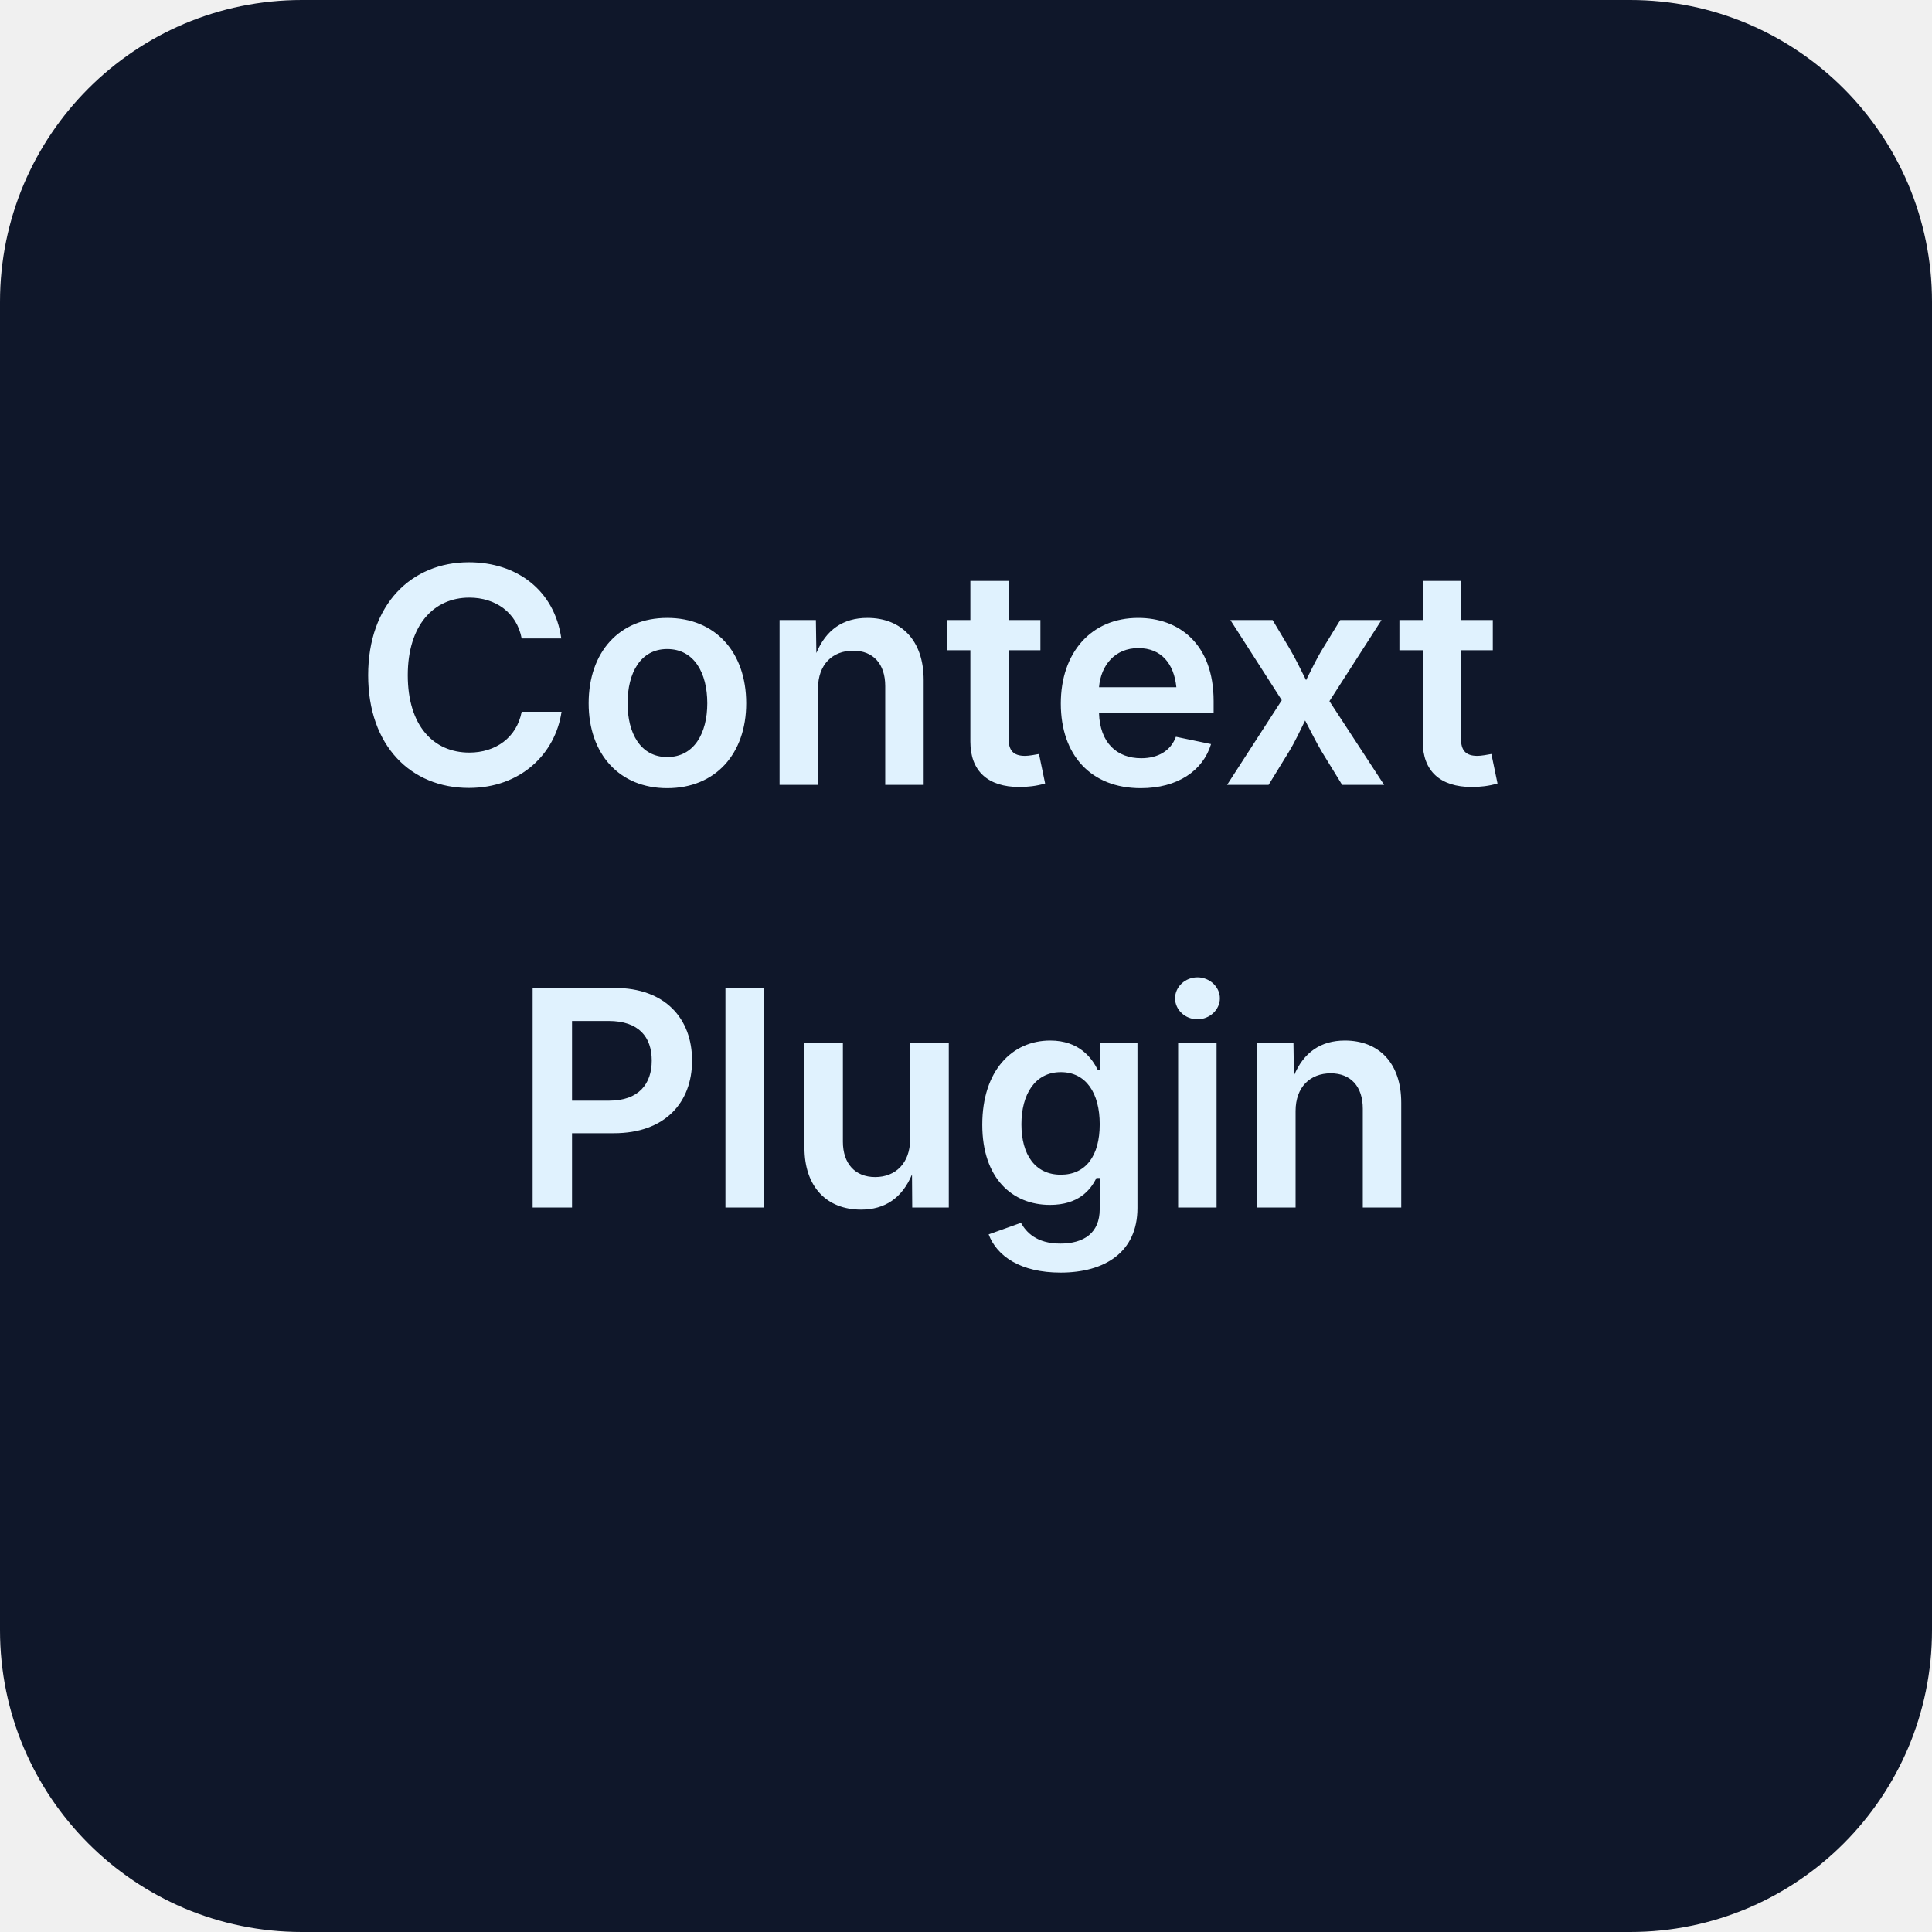
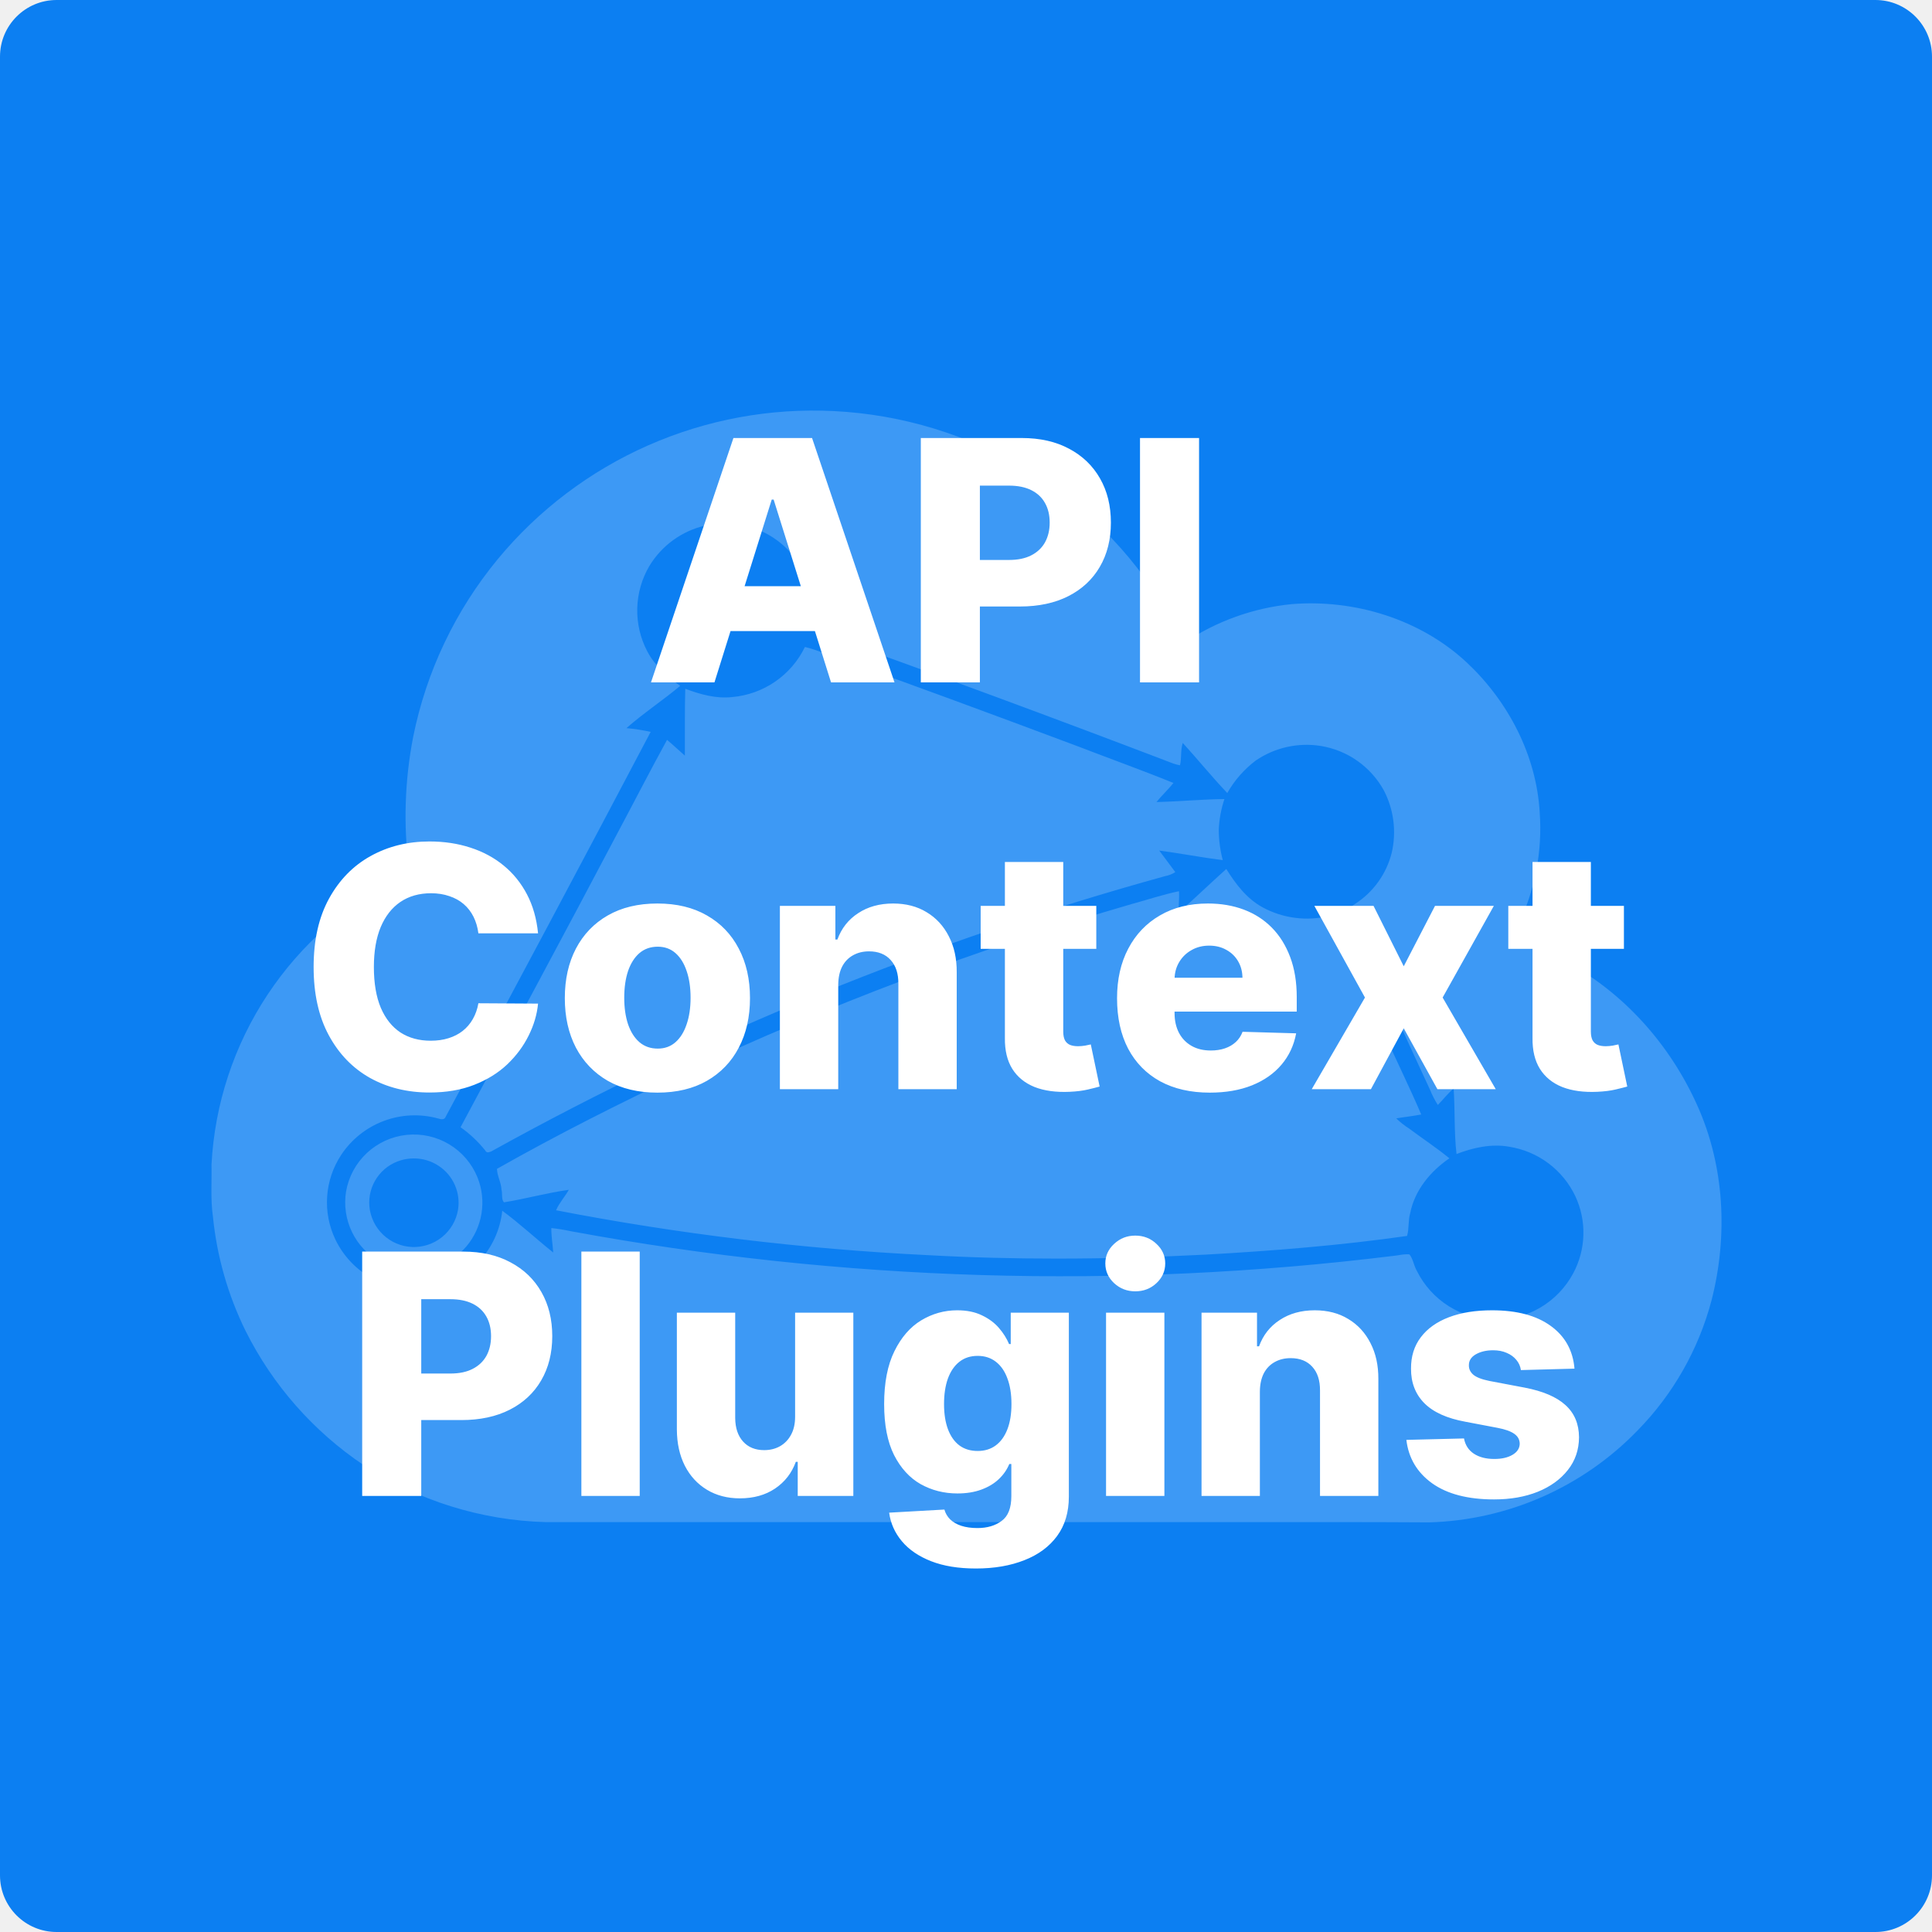
- <svg xmlns="http://www.w3.org/2000/svg" viewBox="0 0 128 128" role="img" aria-labelledby="title desc">
-   <rect width="128" height="128" rx="20" fill="#0F172A" />
-   <text x="50%" y="50%" text-anchor="middle" font-family="Inter, Arial, sans-serif" font-size="20" font-weight="600" fill="#E0F2FE">
-     <tspan x="50%" dy="-0.6em">Context</tspan>
-     <tspan x="50%" dy="1.4em">Plugin</tspan>
-   </text>
+ <svg xmlns="http://www.w3.org/2000/svg" width="800" height="800" viewBox="0 0 2047 2047" fill="none">
+   <rect width="2047" height="2047" rx="60" fill="#0C7FF2" />
+   <path d="M1337.41 1612.71C1304.77 1612.75 1272.13 1612.75 1239.49 1612.71H577.923C509.452 1610.77 442.856 1589.91 385.507 1552.45C332.101 1516.64 288.909 1467.58 260.163 1410.06C241.511 1372.13 229.806 1331.16 225.604 1289.11C222.972 1270.82 224.464 1252.31 224.088 1233.92C227.441 1169.69 247.939 1107.53 283.449 1053.9C318.959 1000.27 368.185 957.138 426.008 928.981C428.998 927.187 434.374 925.892 433.362 921.311C427.285 874.485 428.778 826.987 437.782 780.635C451.697 711.532 482.439 646.928 527.286 592.548C570.349 540.417 624.998 499.072 686.875 471.815C748.751 444.557 816.141 432.139 883.668 435.553C955.76 439.162 1025.85 460.521 1087.7 497.734C1147.71 534.006 1198.01 584.311 1234.28 644.324C1241.77 656.198 1247.46 669.07 1254.66 681.081C1288.56 658.282 1327.56 644.211 1368.21 640.119C1435.24 634.583 1505.38 656.179 1554.57 702.376C1598.31 743.577 1627.9 800.593 1631.35 860.721C1634.36 902.402 1626.25 944.135 1607.84 981.651C1605.73 985.677 1603.72 989.74 1601.95 993.925C1620.88 1000.77 1639.36 1008.81 1657.29 1017.99C1719.96 1050.93 1769.1 1106.47 1797.93 1170.36C1827.37 1235.14 1830.96 1309.73 1813.31 1378.14C1799.56 1429.96 1772.59 1477.33 1735.04 1515.62C1677.04 1575.59 1597.9 1610.54 1514.5 1613C1455.44 1612.63 1396.44 1612.67 1337.41 1612.71ZM1493.31 1329.03C1497.33 1333.99 1497.95 1340.97 1501.18 1346.48C1508.78 1361.82 1520.46 1374.77 1534.94 1383.91C1549.42 1393.05 1566.14 1398.02 1583.25 1398.29C1600.37 1398.55 1617.23 1394.09 1631.99 1385.41C1646.74 1376.72 1658.82 1364.13 1666.89 1349.04C1673.57 1336.55 1677.25 1322.68 1677.64 1308.53C1678.03 1294.37 1675.12 1280.32 1669.14 1267.49C1662.62 1253.7 1652.84 1241.72 1640.64 1232.57C1628.44 1223.43 1614.19 1217.4 1599.13 1215.01C1580.11 1211.6 1560.95 1215.93 1543.23 1222.7C1540.54 1199.69 1541.7 1176.3 1540.17 1153.13C1534.11 1158.53 1529.09 1164.95 1523.43 1170.72C1520.23 1165.76 1517.52 1160.5 1515.32 1155.02C1486.13 1092.56 1458.01 1029.62 1430.96 966.194C1428.51 962.249 1432.93 959.603 1435.72 957.719C1455.12 945.229 1469.02 925.804 1474.59 903.411C1479.73 881.146 1476.77 857.775 1466.24 837.496C1459.4 825.061 1449.82 814.35 1438.22 806.178C1426.62 798.007 1413.31 792.589 1399.3 790.339C1375.29 786.536 1350.72 792.037 1330.62 805.72C1318.28 815.04 1307.97 826.782 1300.32 840.227C1283.98 823.075 1269.1 804.642 1253.17 787.151C1250.66 794.802 1252.09 803.051 1250.24 810.838C1247.9 810.43 1245.59 809.837 1243.35 809.063C1117.68 761.071 991.489 714.433 864.762 669.15C861.467 668.312 858.171 665.854 859.842 662.088C862.772 644.382 860.484 626.207 853.257 609.78C846.029 593.354 834.176 579.387 819.144 569.586C808.62 562.745 796.827 558.091 784.468 555.901C772.109 553.712 759.436 554.03 747.202 556.839C734.969 559.648 723.425 564.889 713.259 572.251C703.092 579.612 694.51 588.944 688.023 599.69C679.975 613.36 675.557 628.861 675.188 644.72C674.819 660.58 678.511 676.27 685.914 690.299C693.842 705.422 707.029 716.759 720.676 726.698C702.17 742.179 681.833 755.545 663.741 771.464C672.37 772.251 680.941 773.581 689.403 775.447C617.688 911.579 545.345 1047.39 472.375 1182.89C471.118 1186.89 467.055 1186.06 463.967 1185C445.002 1179.84 424.894 1180.79 406.503 1187.73C388.112 1194.66 372.375 1207.21 361.531 1223.6C352.825 1236.78 347.688 1251.99 346.623 1267.75C345.558 1283.51 348.6 1299.27 355.453 1313.5C364.277 1331.74 378.804 1346.62 396.835 1355.87C414.867 1365.13 435.421 1368.25 455.388 1364.78C475.356 1361.31 493.649 1351.43 507.5 1336.63C521.35 1321.84 530.005 1302.93 532.154 1282.78C550.882 1296.54 567.933 1312.56 586.119 1327.03C585.601 1318.39 584.024 1309.82 584.147 1301.14C591.127 1301.9 598.062 1303.03 604.922 1304.52C892.342 1357.65 1186.2 1366.46 1476.29 1330.64C1481.07 1330.2 1485.88 1328.91 1490.72 1328.91C1491.58 1328.91 1492.45 1328.94 1493.31 1329.03ZM402.855 1337.03C389.867 1329.82 379.422 1318.77 372.947 1305.39C366.472 1292.02 364.282 1276.97 366.676 1262.31C369.409 1246.71 377.145 1232.44 388.714 1221.63C400.283 1210.83 415.056 1204.09 430.797 1202.43C446.539 1200.77 462.392 1204.28 475.958 1212.44C489.525 1220.59 500.067 1232.95 505.988 1247.63C510.816 1259.73 512.26 1272.93 510.165 1285.79C508.07 1298.66 502.516 1310.71 494.097 1320.66C487.14 1328.74 478.505 1335.21 468.794 1339.61C459.083 1344.01 448.529 1346.24 437.867 1346.15C425.598 1346.24 413.522 1343.09 402.86 1337.02L402.855 1337.03ZM424.789 1229.35C414.462 1232.38 405.495 1238.87 399.404 1247.75C393.314 1256.62 390.474 1267.32 391.364 1278.05C392.381 1289.5 397.529 1300.2 405.847 1308.14C414.166 1316.08 425.088 1320.72 436.577 1321.2C448.066 1321.69 459.339 1317.97 468.294 1310.76C477.249 1303.55 483.276 1293.32 485.251 1281.99C486.719 1273.09 485.585 1263.96 481.983 1255.69C478.382 1247.42 472.467 1240.37 464.951 1235.38C457.094 1230.12 447.844 1227.33 438.39 1227.38C433.786 1227.38 429.205 1228.04 424.789 1229.34V1229.35ZM982.075 1329.82C850.142 1323.31 718.838 1307.43 589.156 1282.31C592.541 1274.46 598.458 1268.06 602.681 1260.65C579.571 1263.78 556.964 1270.25 533.948 1273.88C530.958 1270.69 532.573 1264.75 531.34 1260.55C531.043 1252.92 526.698 1245.81 526.538 1238.42C590.982 1201.96 657.159 1168.55 724.174 1136.99C877.531 1064.97 1036.3 1005.08 1199.01 957.865C1215.72 953.322 1232.2 947.766 1249.17 944.24C1249.67 951.773 1248.53 959.306 1248.99 966.839C1265.94 951.66 1282.38 935.897 1299.29 920.699C1309.13 936.476 1320.77 951.999 1337.5 961.189C1359.22 973.061 1384.61 976.333 1408.64 970.356C1411.72 968.864 1413 972.866 1414.12 974.857C1431.87 1015.74 1449.33 1056.72 1467.84 1097.32C1480.11 1125.29 1493.9 1152.69 1505.81 1180.84C1497.05 1182.54 1488.16 1183.47 1479.36 1184.95C1483.59 1189.04 1488.22 1192.7 1493.19 1195.86C1507.31 1206.42 1522.09 1216.11 1535.68 1227.26C1515.62 1240.97 1498.96 1261.01 1494.18 1285.22C1491.79 1293.11 1493.13 1301.73 1490.82 1309.5C1420.26 1319.58 1349.02 1325.26 1277.86 1329.28C1225.21 1331.99 1172.48 1333.51 1119.77 1333.51C1073.84 1333.54 1027.94 1332.38 982.079 1329.81L982.075 1329.82ZM514.18 1219.02C506.643 1209.6 497.817 1201.28 487.962 1194.32C543.227 1090.82 599.004 987.579 653.675 883.759C671.443 850.509 688.616 816.935 706.746 783.907C713.219 789.246 719.255 795.085 725.61 800.584C725.77 776.977 725.37 753.347 726.048 729.74C741.904 735.714 758.696 740.479 775.851 738.544C792.178 737.111 807.854 731.467 821.348 722.165C834.842 712.862 845.694 700.218 852.842 685.469C859.138 687.031 865.316 689.035 871.329 691.467C961.93 723.741 1052.13 757.071 1142.16 790.81C1175.84 803.818 1209.85 815.97 1243.29 829.577C1237.68 836.639 1230.98 842.76 1225.31 849.78C1249.32 849.224 1273.27 846.87 1297.3 846.63C1293.78 857.179 1291.76 868.17 1291.3 879.281C1291.36 890.111 1292.79 900.89 1295.57 911.358C1273.04 908.51 1250.73 904.187 1228.25 901.179C1233.87 908.809 1239.54 916.419 1245.28 924.009C1241.98 926.128 1238.31 927.583 1234.45 928.293C986.415 996.732 747.354 1094.31 522.263 1218.98C520.672 1220.01 518.879 1220.68 517.005 1220.96C516.392 1220.97 515.793 1220.78 515.288 1220.43C514.783 1220.09 514.397 1219.59 514.18 1219.02Z" fill="white" fill-opacity="0.2" />
+   <path d="M756.984 723H689.729L777.085 464.091H860.396L947.753 723H880.497L819.689 529.324H817.666L756.984 723ZM748.008 621.105H888.588V668.639H748.008V621.105ZM975.628 723V464.091H1082.58C1101.96 464.091 1118.69 467.884 1132.77 475.469C1146.93 482.97 1157.84 493.463 1165.51 506.947C1173.18 520.348 1177.02 535.94 1177.02 553.723C1177.02 571.59 1173.1 587.224 1165.26 600.625C1157.51 613.941 1146.42 624.266 1132.01 631.598C1117.6 638.93 1100.49 642.597 1080.68 642.597H1014.69V593.293H1069.05C1078.49 593.293 1086.37 591.649 1092.69 588.362C1099.1 585.075 1103.95 580.482 1107.23 574.582C1110.52 568.598 1112.16 561.645 1112.16 553.723C1112.16 545.716 1110.52 538.805 1107.23 532.99C1103.95 527.09 1099.1 522.539 1092.69 519.337C1086.29 516.134 1078.41 514.533 1069.05 514.533H1038.21V723H975.628ZM1270.44 464.091V723H1207.86V464.091H1270.44ZM570.087 988.895H506.877C506.034 982.405 504.307 976.548 501.694 971.322C499.081 966.097 495.626 961.63 491.327 957.922C487.029 954.214 481.93 951.39 476.031 949.452C470.215 947.429 463.768 946.418 456.688 946.418C444.13 946.418 433.3 949.494 424.198 955.646C415.18 961.799 408.227 970.69 403.339 982.321C398.535 993.952 396.133 1008.03 396.133 1024.55C396.133 1041.74 398.577 1056.15 403.465 1067.78C408.438 1079.33 415.391 1088.05 424.325 1093.95C433.343 1099.77 444.004 1102.67 456.309 1102.67C463.22 1102.67 469.499 1101.79 475.146 1100.02C480.877 1098.25 485.891 1095.68 490.19 1092.31C494.572 1088.85 498.154 1084.68 500.935 1079.79C503.801 1074.82 505.781 1069.21 506.877 1062.98L570.087 1063.36C568.992 1074.82 565.663 1086.11 560.1 1097.24C554.622 1108.36 547.079 1118.52 537.471 1127.7C527.863 1136.81 516.148 1144.05 502.326 1149.45C488.588 1154.84 472.828 1157.54 455.045 1157.54C431.615 1157.54 410.629 1152.4 392.087 1142.12C373.63 1131.75 359.049 1116.66 348.346 1096.86C337.642 1077.05 332.29 1052.95 332.29 1024.55C332.29 996.059 337.727 971.912 348.599 952.107C359.471 932.301 374.178 917.257 392.719 906.974C411.261 896.692 432.036 891.551 455.045 891.551C470.721 891.551 485.217 893.742 498.533 898.125C511.85 902.423 523.565 908.744 533.678 917.088C543.792 925.348 552.009 935.503 558.33 947.555C564.651 959.607 568.57 973.387 570.087 988.895ZM696.539 1157.67C676.144 1157.67 658.613 1153.49 643.949 1145.15C629.368 1136.72 618.117 1125.01 610.194 1110.01C602.356 1094.92 598.437 1077.43 598.437 1057.54C598.437 1037.57 602.356 1020.08 610.194 1005.08C618.117 989.991 629.368 978.276 643.949 969.932C658.613 961.504 676.144 957.29 696.539 957.29C716.935 957.29 734.423 961.504 749.004 969.932C763.669 978.276 774.92 989.991 782.758 1005.08C790.681 1020.08 794.642 1037.57 794.642 1057.54C794.642 1077.43 790.681 1094.92 782.758 1110.01C774.92 1125.01 763.669 1136.72 749.004 1145.15C734.423 1153.49 716.935 1157.67 696.539 1157.67ZM696.919 1111.02C704.335 1111.02 710.614 1108.74 715.755 1104.19C720.896 1099.64 724.815 1093.32 727.512 1085.23C730.294 1077.14 731.684 1067.78 731.684 1057.16C731.684 1046.37 730.294 1036.93 727.512 1028.84C724.815 1020.75 720.896 1014.43 715.755 1009.88C710.614 1005.33 704.335 1003.05 696.919 1003.05C689.249 1003.05 682.76 1005.33 677.45 1009.88C672.225 1014.43 668.221 1020.75 665.44 1028.84C662.743 1036.93 661.395 1046.37 661.395 1057.16C661.395 1067.78 662.743 1077.14 665.44 1085.23C668.221 1093.32 672.225 1099.64 677.45 1104.19C682.76 1108.74 689.249 1111.02 696.919 1111.02ZM888.13 1043.26V1154H826.31V959.818H885.096V995.469H887.245C891.543 983.585 898.875 974.272 909.242 967.53C919.608 960.703 931.955 957.29 946.283 957.29C959.936 957.29 971.778 960.366 981.807 966.518C991.921 972.587 999.759 981.099 1005.32 992.055C1010.97 1002.93 1013.75 1015.65 1013.67 1030.23V1154H951.846V1042.37C951.93 1031.58 949.191 1023.15 943.628 1017.09C938.15 1011.02 930.523 1007.98 920.746 1007.98C914.257 1007.98 908.525 1009.42 903.553 1012.28C898.665 1015.06 894.872 1019.07 892.175 1024.29C889.562 1029.52 888.214 1035.84 888.13 1043.26ZM1161.55 959.818V1005.33H1039.04V959.818H1161.55ZM1064.71 913.295H1126.53V1092.94C1126.53 1096.73 1127.12 1099.81 1128.3 1102.17C1129.56 1104.44 1131.37 1106.09 1133.73 1107.1C1136.09 1108.03 1138.92 1108.49 1142.2 1108.49C1144.56 1108.49 1147.05 1108.28 1149.66 1107.86C1152.36 1107.35 1154.38 1106.93 1155.73 1106.59L1165.09 1151.22C1162.14 1152.06 1157.96 1153.12 1152.57 1154.38C1147.26 1155.64 1140.9 1156.44 1133.48 1156.78C1118.98 1157.46 1106.55 1155.77 1096.19 1151.72C1085.9 1147.59 1078.02 1141.19 1072.55 1132.51C1067.15 1123.83 1064.54 1112.91 1064.71 1099.77V913.295ZM1281.77 1157.67C1261.46 1157.67 1243.93 1153.66 1229.18 1145.66C1214.52 1137.57 1203.22 1126.06 1195.3 1111.14C1187.46 1096.14 1183.54 1078.32 1183.54 1057.67C1183.54 1037.61 1187.5 1020.08 1195.43 1005.08C1203.35 989.991 1214.52 978.276 1228.93 969.932C1243.34 961.504 1260.32 957.29 1279.88 957.29C1293.7 957.29 1306.34 959.439 1317.8 963.737C1329.26 968.036 1339.17 974.399 1347.51 982.827C1355.85 991.255 1362.34 1001.66 1366.98 1014.05C1371.61 1026.36 1373.93 1040.47 1373.93 1056.4V1071.83H1205.16V1035.92H1316.41C1316.33 1029.35 1314.77 1023.49 1311.73 1018.35C1308.7 1013.21 1304.53 1009.21 1299.22 1006.34C1293.99 1003.39 1287.97 1001.92 1281.14 1001.92C1274.23 1001.92 1268.03 1003.48 1262.56 1006.59C1257.08 1009.63 1252.74 1013.8 1249.53 1019.11C1246.33 1024.33 1244.65 1030.28 1244.48 1036.93V1073.47C1244.48 1081.39 1246.04 1088.35 1249.15 1094.33C1252.27 1100.23 1256.7 1104.82 1262.43 1108.11C1268.16 1111.4 1274.99 1113.04 1282.91 1113.04C1288.39 1113.04 1293.36 1112.28 1297.83 1110.76C1302.29 1109.25 1306.13 1107.01 1309.33 1104.06C1312.53 1101.11 1314.94 1097.49 1316.54 1093.19L1373.3 1094.84C1370.94 1107.56 1365.76 1118.64 1357.75 1128.08C1349.83 1137.44 1339.42 1144.73 1326.52 1149.95C1313.63 1155.1 1298.71 1157.67 1281.77 1157.67ZM1455.31 959.818L1487.3 1023.79L1520.42 959.818H1582.75L1528.51 1056.91L1584.77 1154H1522.95L1487.3 1089.53L1452.53 1154H1389.83L1446.21 1056.91L1392.61 959.818H1455.31ZM1720.58 959.818V1005.33H1598.08V959.818H1720.58ZM1623.74 913.295H1685.56V1092.94C1685.56 1096.73 1686.15 1099.81 1687.33 1102.17C1688.59 1104.44 1690.4 1106.09 1692.76 1107.1C1695.12 1108.03 1697.95 1108.49 1701.23 1108.49C1703.59 1108.49 1706.08 1108.28 1708.69 1107.86C1711.39 1107.35 1713.41 1106.93 1714.76 1106.59L1724.12 1151.22C1721.17 1152.06 1716.99 1153.12 1711.6 1154.38C1706.29 1155.64 1699.93 1156.44 1692.51 1156.78C1678.02 1157.46 1665.58 1155.77 1655.22 1151.72C1644.94 1147.59 1637.05 1141.19 1631.58 1132.51C1626.18 1123.83 1623.57 1112.91 1623.74 1099.77V913.295ZM383.744 1585V1326.09H490.695C510.08 1326.09 526.809 1329.88 540.884 1337.47C555.043 1344.97 565.958 1355.46 573.627 1368.95C581.297 1382.35 585.131 1397.94 585.131 1415.72C585.131 1433.59 581.212 1449.22 573.374 1462.62C565.621 1475.94 554.538 1486.27 540.126 1493.6C525.714 1500.93 508.605 1504.6 488.799 1504.6H422.808V1455.29H477.168C486.608 1455.29 494.488 1453.65 500.809 1450.36C507.214 1447.08 512.06 1442.48 515.347 1436.58C518.634 1430.6 520.278 1423.65 520.278 1415.72C520.278 1407.72 518.634 1400.81 515.347 1394.99C512.06 1389.09 507.214 1384.54 500.809 1381.34C494.404 1378.13 486.523 1376.53 477.168 1376.53H446.322V1585H383.744ZM677.798 1326.09V1585H615.978V1326.09H677.798ZM842.429 1501.18V1390.82H904.122V1585H845.21V1548.84H843.187C838.889 1560.73 831.556 1570.17 821.19 1577.16C810.908 1584.07 798.476 1587.53 783.896 1587.53C770.664 1587.53 759.033 1584.49 749.004 1578.43C738.975 1572.36 731.179 1563.89 725.616 1553.02C720.054 1542.06 717.23 1529.25 717.146 1514.58V1390.82H778.966V1502.45C779.05 1512.98 781.831 1521.28 787.309 1527.35C792.788 1533.42 800.246 1536.45 809.686 1536.45C815.838 1536.45 821.359 1535.11 826.247 1532.41C831.219 1529.63 835.138 1525.62 838.004 1520.4C840.954 1515.09 842.429 1508.68 842.429 1501.18ZM1033.99 1661.86C1015.53 1661.86 999.727 1659.29 986.58 1654.15C973.432 1649.01 963.107 1641.97 955.607 1633.04C948.106 1624.11 943.597 1613.99 942.08 1602.7L1000.61 1599.41C1001.71 1603.37 1003.73 1606.83 1006.68 1609.78C1009.71 1612.73 1013.63 1615 1018.44 1616.61C1023.33 1618.21 1029.06 1619.01 1035.63 1619.01C1046 1619.01 1054.55 1616.48 1061.29 1611.42C1068.12 1606.45 1071.53 1597.73 1071.53 1585.25V1551.12H1069.38C1066.94 1557.1 1063.23 1562.46 1058.26 1567.17C1053.29 1571.89 1047.09 1575.6 1039.68 1578.3C1032.34 1581 1023.92 1582.35 1014.39 1582.35C1000.23 1582.35 987.254 1579.06 975.455 1572.48C963.74 1565.83 954.342 1555.54 947.263 1541.64C940.268 1527.65 936.77 1509.65 936.77 1487.66C936.77 1464.98 940.394 1446.32 947.642 1431.65C954.89 1416.9 964.372 1405.99 976.087 1398.91C987.886 1391.83 1000.57 1388.29 1014.14 1388.29C1024.34 1388.29 1033.06 1390.06 1040.31 1393.6C1047.64 1397.05 1053.67 1401.52 1058.39 1407C1063.11 1412.48 1066.69 1418.17 1069.13 1424.07H1070.9V1390.82H1132.47V1585.76C1132.47 1602.19 1128.34 1616.06 1120.08 1627.35C1111.82 1638.64 1100.27 1647.2 1085.44 1653.01C1070.61 1658.91 1053.46 1661.86 1033.99 1661.86ZM1035.88 1537.34C1043.38 1537.34 1049.79 1535.36 1055.1 1531.4C1060.41 1527.44 1064.5 1521.75 1067.36 1514.33C1070.23 1506.91 1071.66 1498.02 1071.66 1487.66C1071.66 1477.12 1070.23 1468.06 1067.36 1460.48C1064.58 1452.81 1060.49 1446.91 1055.1 1442.78C1049.79 1438.65 1043.38 1436.58 1035.88 1436.58C1028.21 1436.58 1021.72 1438.69 1016.41 1442.9C1011.11 1447.12 1007.06 1453.06 1004.28 1460.73C1001.58 1468.31 1000.23 1477.29 1000.23 1487.66C1000.23 1498.02 1001.62 1506.91 1004.4 1514.33C1007.19 1521.75 1011.19 1527.44 1016.41 1531.4C1021.72 1535.36 1028.21 1537.34 1035.88 1537.34ZM1171.88 1585V1390.82H1233.7V1585H1171.88ZM1202.85 1368.19C1194.17 1368.19 1186.71 1365.32 1180.48 1359.59C1174.24 1353.78 1171.12 1346.78 1171.12 1338.61C1171.12 1330.52 1174.24 1323.6 1180.48 1317.87C1186.71 1312.06 1194.17 1309.15 1202.85 1309.15C1211.62 1309.15 1219.08 1312.06 1225.23 1317.87C1231.47 1323.6 1234.58 1330.52 1234.58 1338.61C1234.58 1346.78 1231.47 1353.78 1225.23 1359.59C1219.08 1365.32 1211.62 1368.19 1202.85 1368.19ZM1334.87 1474.26V1585H1273.05V1390.82H1331.83V1426.47H1333.98C1338.28 1414.59 1345.61 1405.27 1355.98 1398.53C1366.35 1391.7 1378.69 1388.29 1393.02 1388.29C1406.67 1388.29 1418.52 1391.37 1428.55 1397.52C1438.66 1403.59 1446.5 1412.1 1452.06 1423.06C1457.71 1433.93 1460.49 1446.65 1460.4 1461.23V1585H1398.58V1473.37C1398.67 1462.58 1395.93 1454.15 1390.37 1448.09C1384.89 1442.02 1377.26 1438.98 1367.48 1438.98C1360.99 1438.98 1355.26 1440.42 1350.29 1443.28C1345.4 1446.06 1341.61 1450.07 1338.91 1455.29C1336.3 1460.52 1334.95 1466.84 1334.87 1474.26ZM1668.21 1450.11L1611.44 1451.63C1610.85 1447.58 1609.25 1444 1606.64 1440.88C1604.03 1437.68 1600.61 1435.19 1596.4 1433.42C1592.27 1431.57 1587.47 1430.64 1581.99 1430.64C1574.82 1430.64 1568.71 1432.07 1563.66 1434.94C1558.68 1437.8 1556.24 1441.68 1556.32 1446.57C1556.24 1450.36 1557.76 1453.65 1560.88 1456.43C1564.08 1459.21 1569.77 1461.45 1577.94 1463.13L1615.36 1470.21C1634.75 1473.92 1649.16 1480.07 1658.6 1488.67C1668.12 1497.26 1672.93 1508.64 1673.01 1522.8C1672.93 1536.12 1668.97 1547.71 1661.13 1557.57C1653.37 1567.43 1642.75 1575.1 1629.27 1580.58C1615.78 1585.97 1600.36 1588.67 1583 1588.67C1555.27 1588.67 1533.4 1582.98 1517.39 1571.6C1501.46 1560.14 1492.36 1544.8 1490.08 1525.58L1551.14 1524.07C1552.49 1531.14 1555.99 1536.54 1561.63 1540.25C1567.28 1543.96 1574.49 1545.81 1583.25 1545.81C1591.17 1545.81 1597.62 1544.33 1602.59 1541.38C1607.57 1538.44 1610.1 1534.52 1610.18 1529.63C1610.1 1525.25 1608.16 1521.75 1604.36 1519.13C1600.57 1516.44 1594.63 1514.33 1586.54 1512.81L1552.66 1506.37C1533.19 1502.83 1518.69 1496.29 1509.17 1486.77C1499.65 1477.16 1494.93 1464.94 1495.01 1450.11C1494.93 1437.13 1498.38 1426.05 1505.38 1416.86C1512.37 1407.59 1522.32 1400.51 1535.21 1395.62C1548.11 1390.73 1563.32 1388.29 1580.85 1388.29C1607.15 1388.29 1627.88 1393.81 1643.05 1404.85C1658.22 1415.81 1666.61 1430.89 1668.21 1450.11Z" fill="white" />
</svg>
